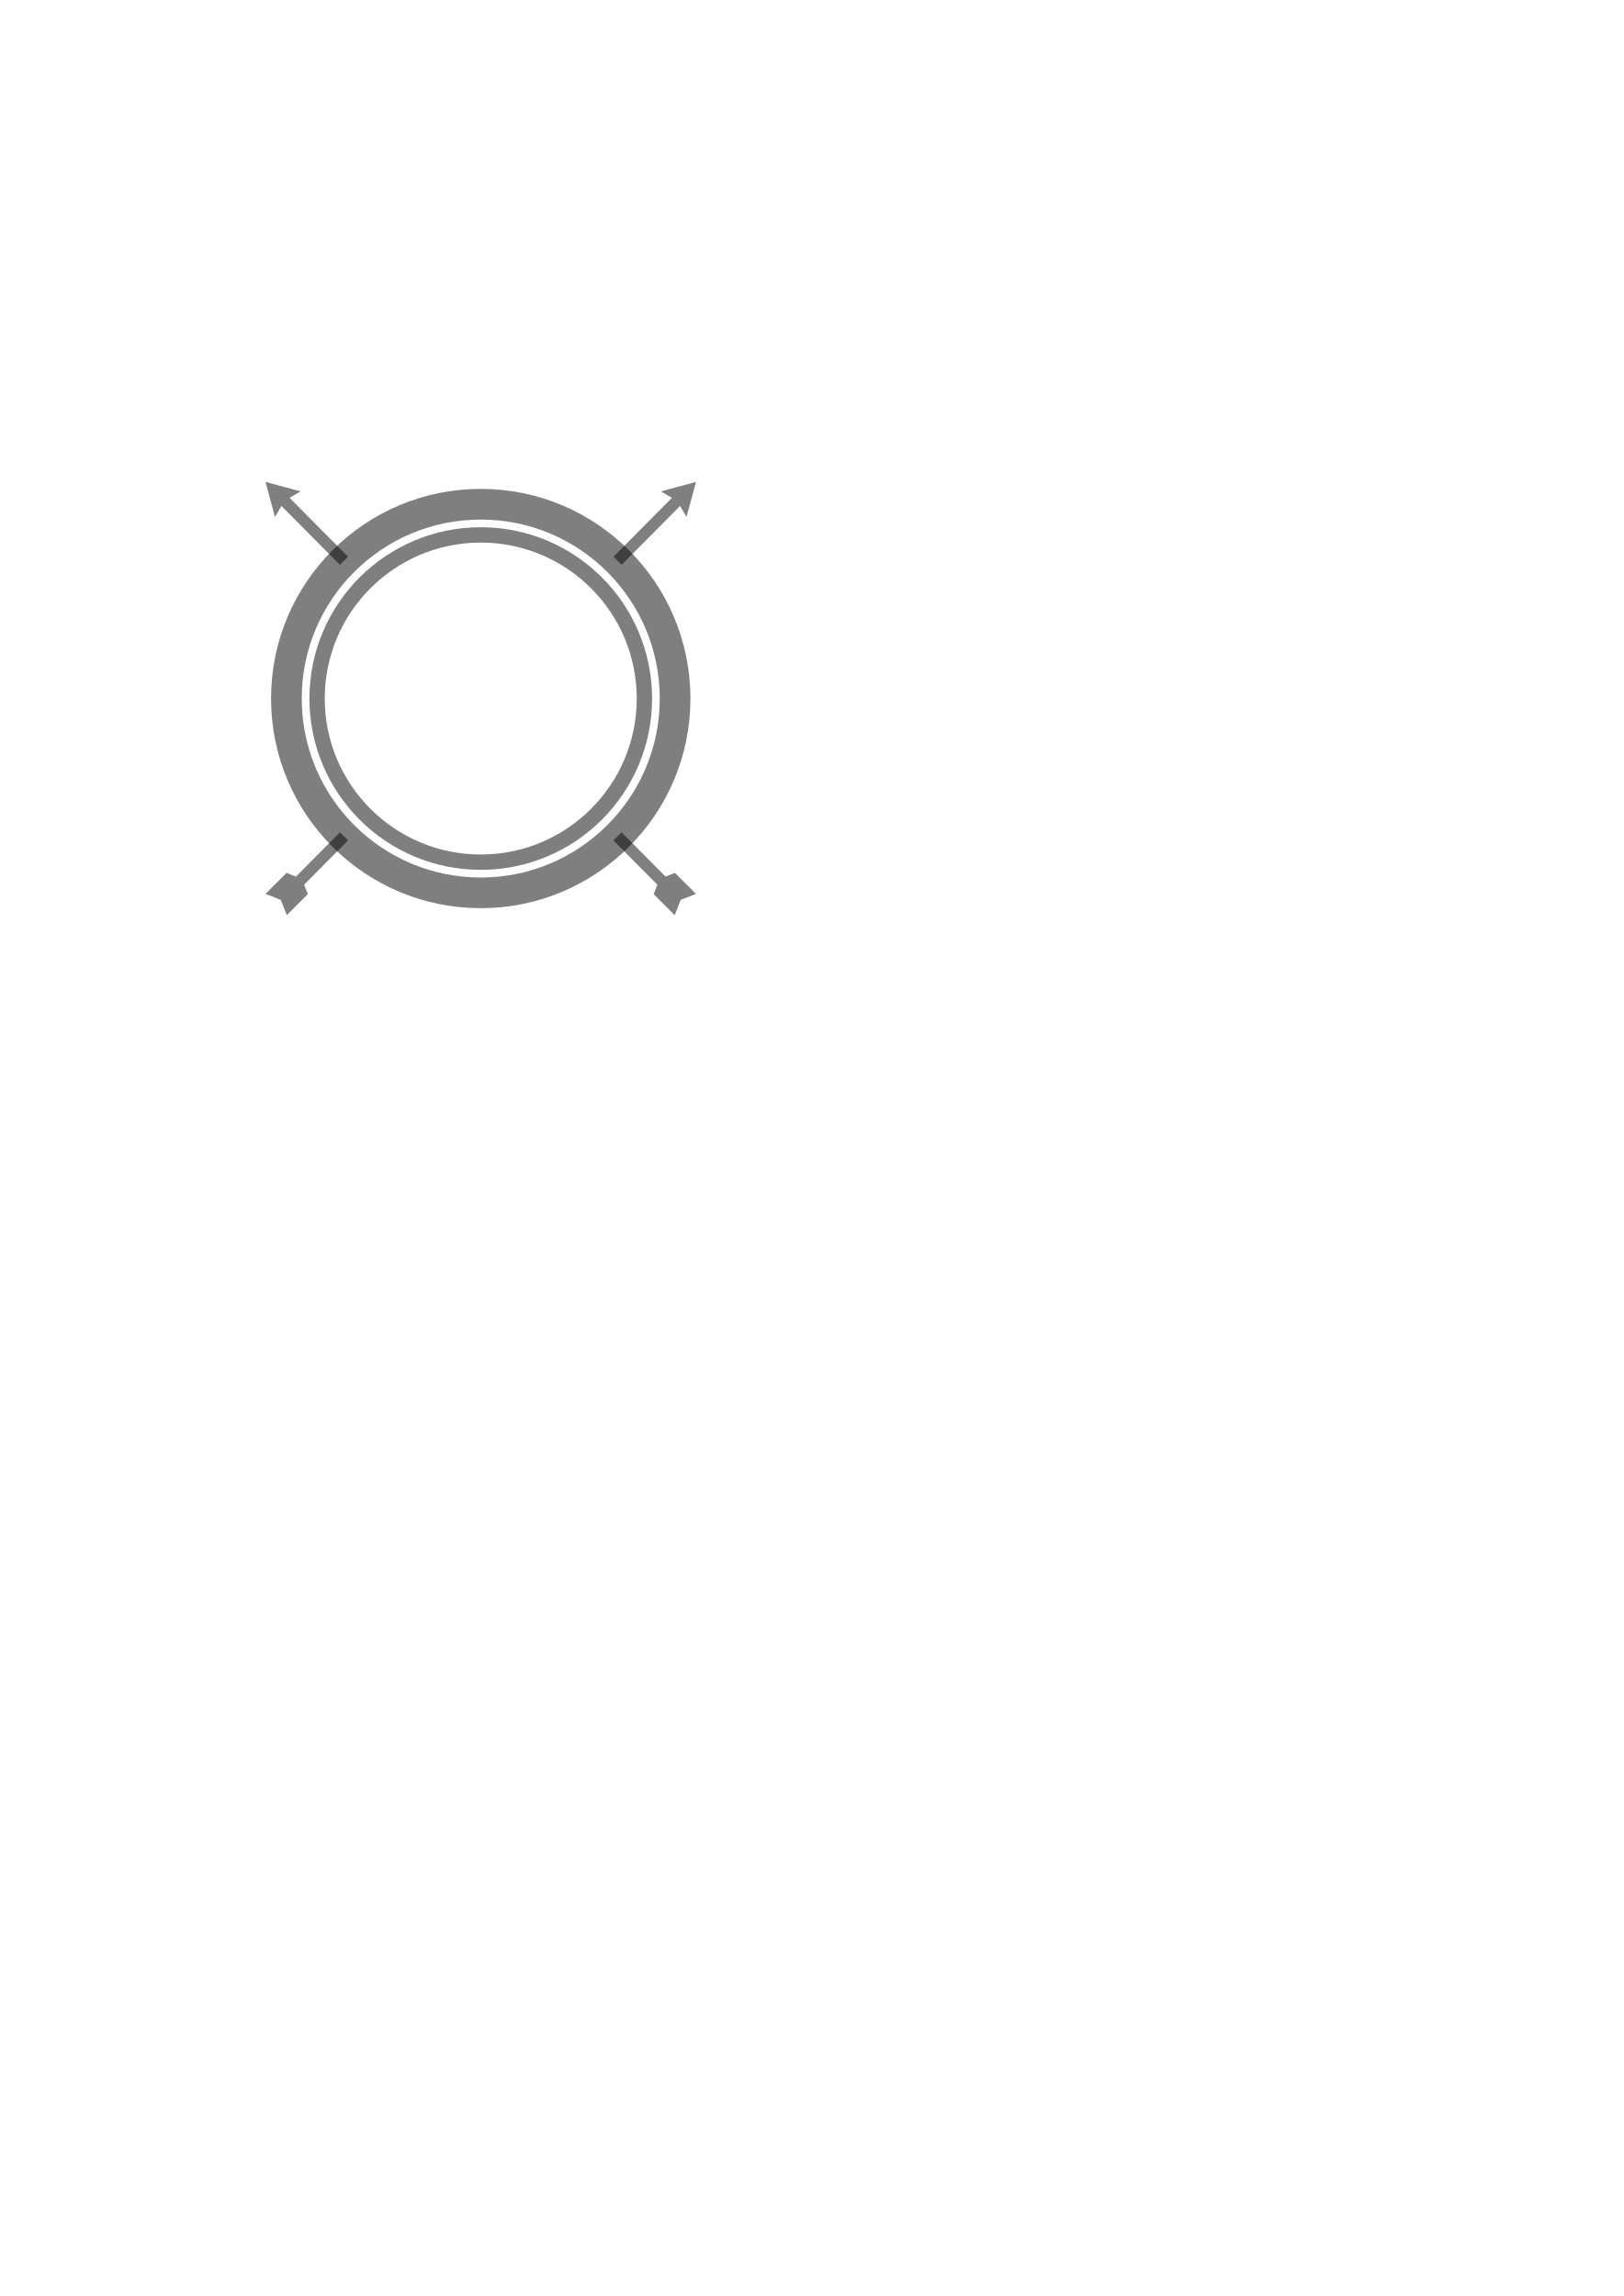
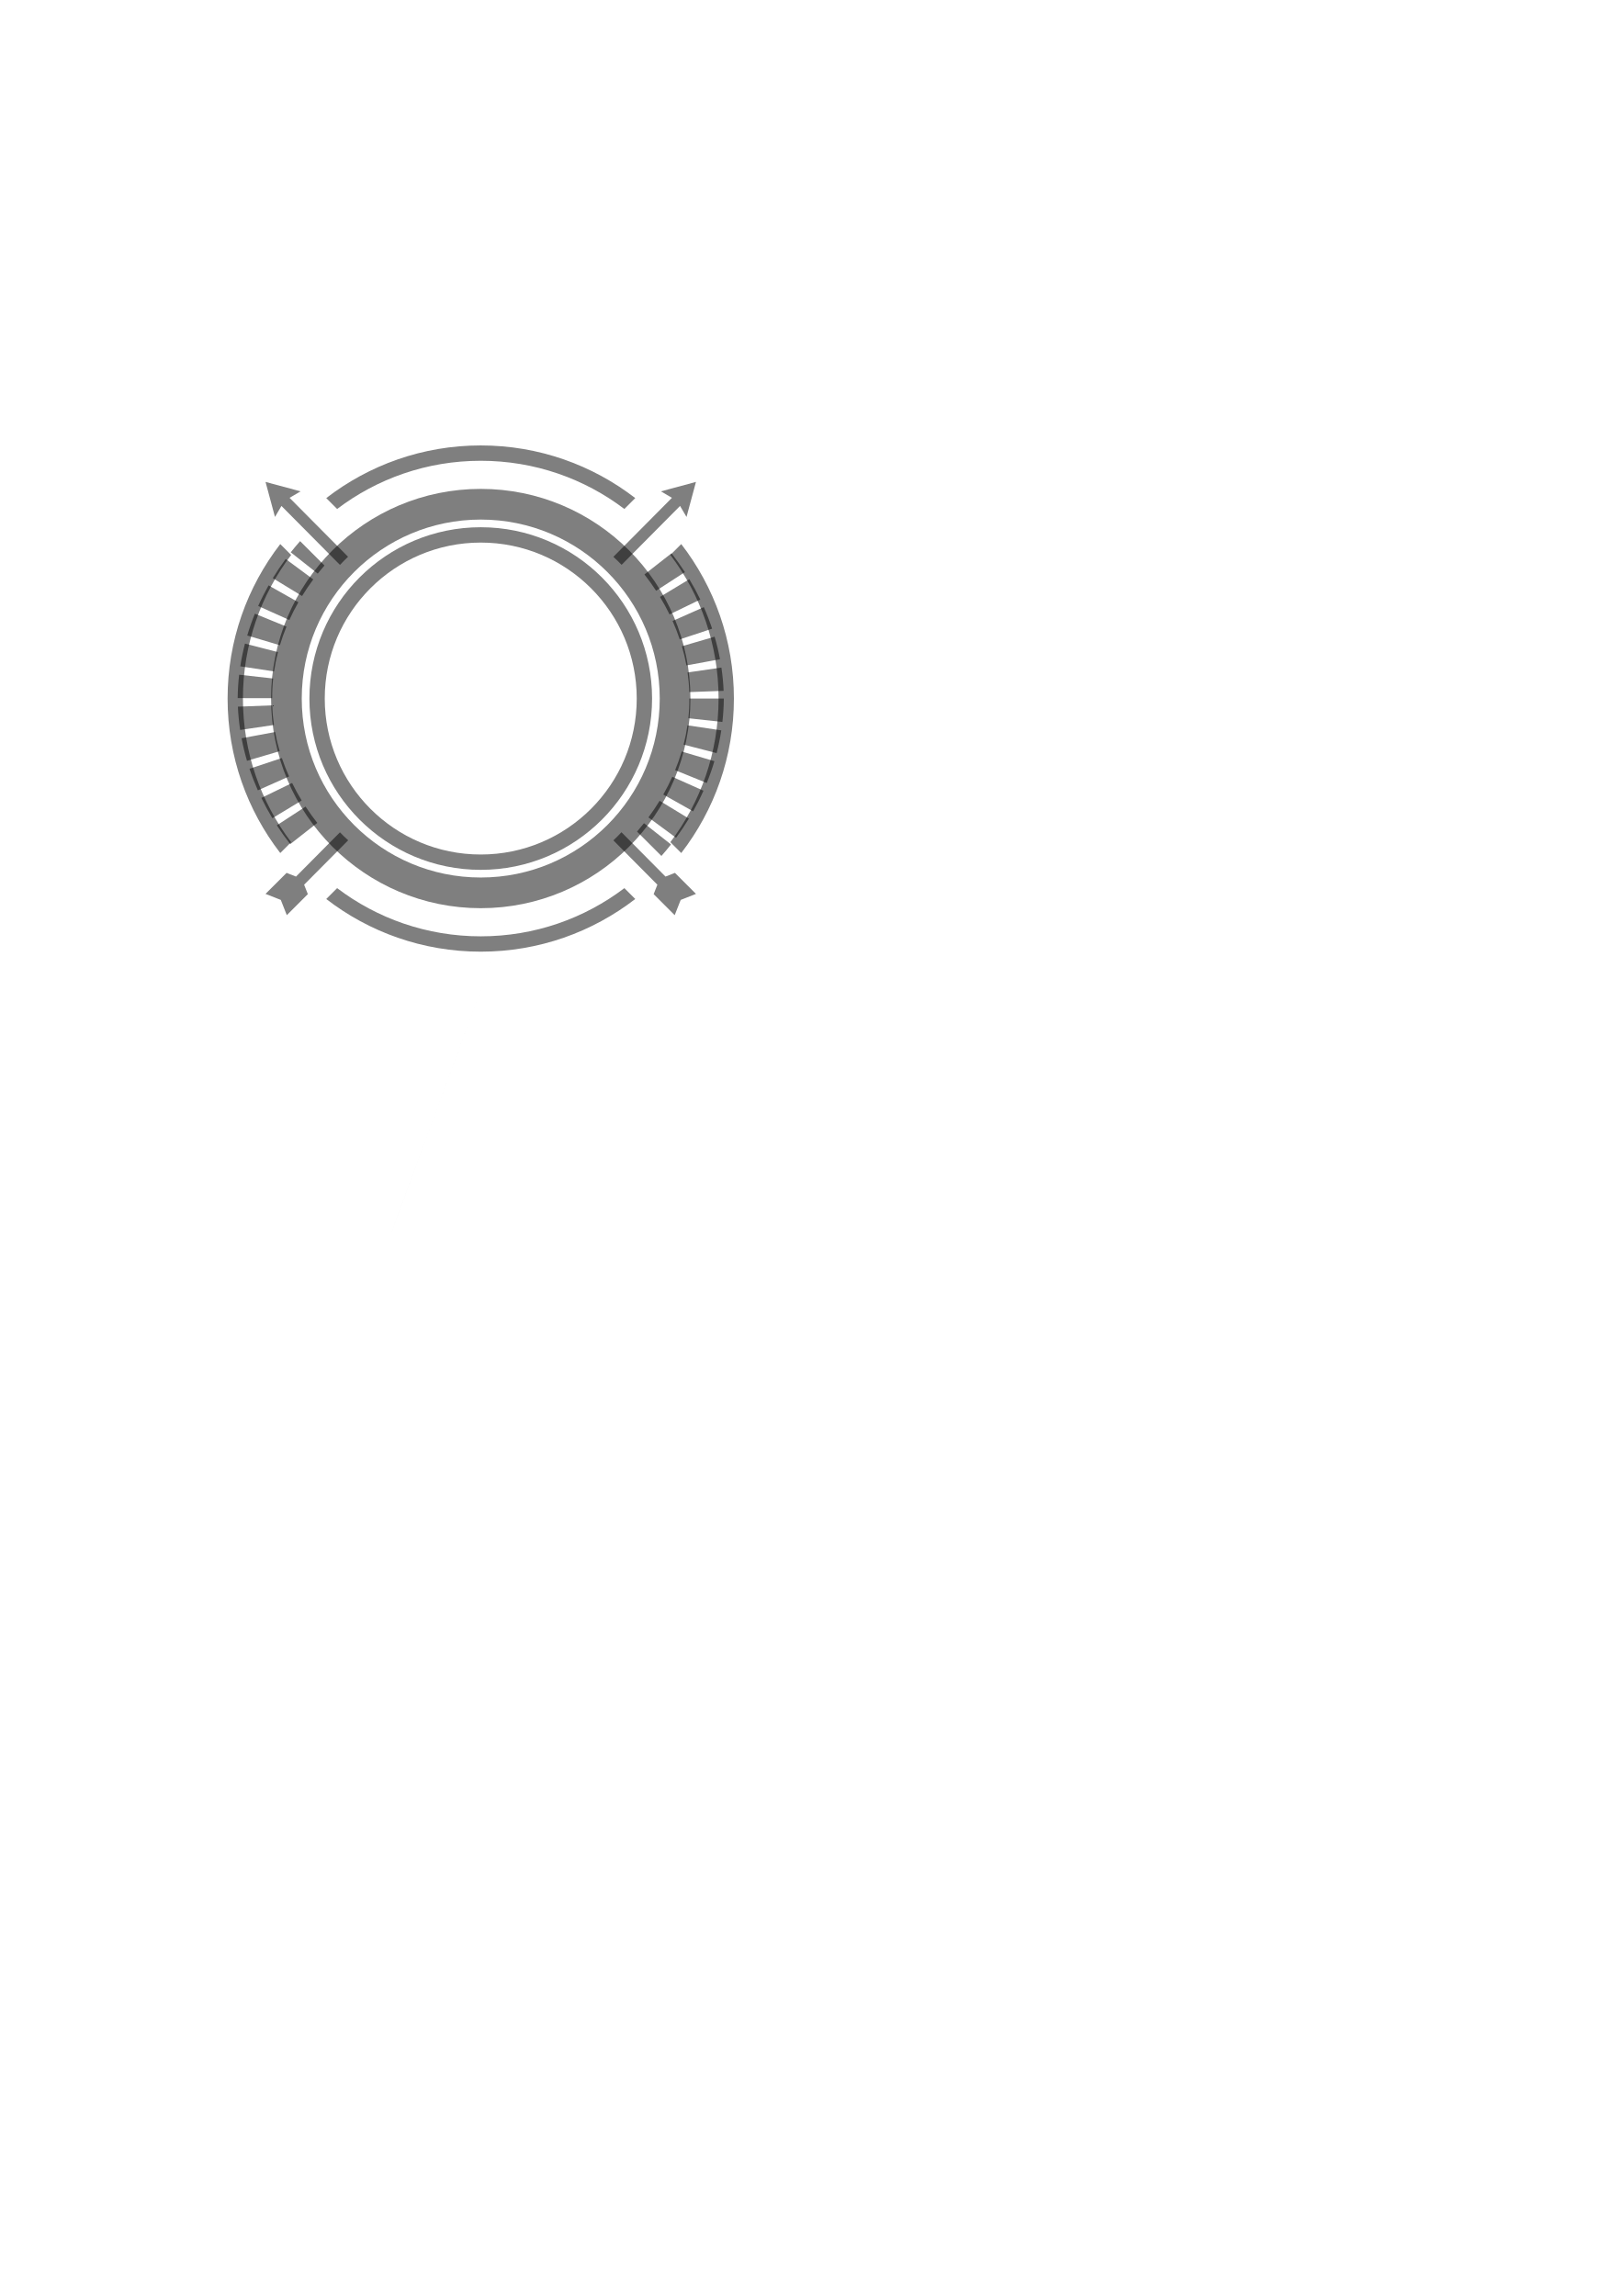
<svg xmlns="http://www.w3.org/2000/svg" width="210mm" height="297mm" viewBox="0 0 210 297" version="1.1" id="svg8">
-   <defs id="defs2" />
+   <defs id="defs2">
+     </defs>
  <g id="layer1">
    <circle style="fill:none;stroke:#000000;stroke-width:3.969;stroke-miterlimit:4;stroke-dasharray:none;stroke-opacity:1;fill-opacity:1;opacity:0.5" id="path4546" cx="62.177" cy="90.36" r="25.135" />
    <circle r="21.167" cy="90.36" cx="62.177" id="circle4548" style="opacity:0.5;fill:none;fill-opacity:1;stroke:#000000;stroke-width:1.984;stroke-miterlimit:4;stroke-dasharray:none;stroke-opacity:1" />
    <path style="opacity:0.5;fill:#000000;fill-opacity:1;stroke:none;stroke-width:7.5;stroke-miterlimit:4;stroke-dasharray:none;stroke-opacity:1" d="M 340.201 235.611 L 323.076 240.227 L 328.455 243.387 L 299.826 272.236 A 95 95 0 0 1 303.861 276.143 L 332.426 247.357 L 335.586 252.736 L 340.201 235.611 z M 166.166 406.926 L 144.691 428.564 L 140.08 426.748 L 134.939 431.889 L 129.799 437.029 L 137.26 439.967 L 140.197 447.428 L 145.338 442.289 L 150.479 437.148 L 148.662 432.535 L 170.203 410.828 A 95 95 0 0 1 166.166 406.926 z " transform="scale(0.2645833)" id="rect4556" />
    <path style="opacity:0.5;fill:#000000;fill-opacity:1;stroke:none;stroke-width:7.5;stroke-miterlimit:4;stroke-dasharray:none;stroke-opacity:1" d="M 129.799 235.611 L 134.414 252.736 L 137.574 247.357 L 166.186 276.189 A 95 95 0 0 1 170.143 272.203 L 141.545 243.387 L 146.924 240.227 L 129.799 235.611 z M 303.787 406.877 A 95 95 0 0 1 299.83 410.861 L 321.338 432.535 L 319.521 437.148 L 324.662 442.289 L 329.803 447.428 L 332.74 439.967 L 340.201 437.029 L 335.061 431.889 L 329.92 426.748 L 325.309 428.564 L 303.787 406.877 z " transform="scale(0.2645833)" id="path4574" />
+     <path style="color:#000000;font-style:normal;font-variant:normal;font-weight:normal;font-stretch:normal;font-size:medium;line-height:normal;font-family:sans-serif;font-variant-ligatures:normal;font-variant-position:normal;font-variant-caps:normal;font-variant-numeric:normal;font-variant-alternates:normal;font-feature-settings:normal;text-indent:0;text-align:start;text-decoration:none;text-decoration-line:none;text-decoration-style:solid;text-decoration-color:#000000;letter-spacing:normal;word-spacing:normal;text-transform:none;writing-mode:lr-tb;direction:ltr;text-orientation:mixed;dominant-baseline:auto;baseline-shift:baseline;text-anchor:start;white-space:normal;shape-padding:0;clip-rule:nonzero;display:inline;overflow:visible;visibility:visible;opacity:0.5;isolation:auto;mix-blend-mode:normal;color-interpolation:sRGB;color-interpolation-filters:linearRGB;solid-color:#000000;solid-opacity:1;vector-effect:none;fill:#000000;fill-opacity:1;fill-rule:nonzero;stroke:none;stroke-width:7.5;stroke-linecap:butt;stroke-linejoin:miter;stroke-miterlimit:4;stroke-dasharray:none;stroke-dashoffset:0;stroke-opacity:1;color-rendering:auto;image-rendering:auto;shape-rendering:auto;text-rendering:auto;enable-background:accumulate" d="M 235.002 217.773 C 206.576 217.773 180.381 227.384 159.479 243.521 L 164.797 248.84 C 184.298 234.051 208.615 225.273 235.002 225.273 C 261.388 225.273 285.706 234.051 305.207 248.84 L 310.525 243.521 C 289.623 227.384 263.428 217.773 235.002 217.773 z M 137 266 C 120.862 286.903 111.252 313.098 111.252 341.523 C 111.252 369.949 120.862 396.144 137 417.047 L 142.318 411.729 C 127.529 392.227 118.752 367.91 118.752 341.523 C 118.752 315.137 127.53 290.82 142.318 271.318 L 137 266 z M 333.004 266 L 327.686 271.316 C 342.475 290.818 351.252 315.136 351.252 341.523 C 351.252 367.91 342.475 392.227 327.686 411.729 L 333.004 417.047 C 349.142 396.144 358.752 369.949 358.752 341.523 C 358.752 313.098 349.142 286.903 333.004 266 z M 164.797 434.207 L 159.479 439.525 C 180.381 455.663 206.576 465.273 235.002 465.273 C 263.428 465.273 289.623 455.663 310.525 439.525 L 305.209 434.207 C 285.707 448.996 261.389 457.773 235.002 457.773 C 208.615 457.773 184.298 448.996 164.797 434.207 z " transform="scale(0.2645833)" id="circle819" />
+     <path style="opacity:0.5;fill:#000000;fill-opacity:1;stroke:none;stroke-width:15;stroke-miterlimit:4;stroke-dasharray:none;stroke-opacity:1" d="m 146.693,264.561 c -1.572,1.781 -3.098,3.6 -4.568,5.465 l 13.186,10.418 c 1.067,-1.347 2.168,-2.67 3.297,-3.969 z m 164.699,11.914 c -207.595,564.03 -103.798,282.015 0,0 z m 16.855,-5.973 -13.234,10.355 c 2.022,2.577 3.931,5.239 5.713,7.975 l 14.07,-9.127 c -2.044,-3.162 -4.23,-6.233 -6.549,-9.203 z m -188.607,2.783 c -2.236,3.032 -4.337,6.162 -6.291,9.379 l 14.307,8.725 c 1.703,-2.78 3.536,-5.489 5.486,-8.117 z m 197.322,9.895 -14.348,8.656 c 1.69,2.787 3.25,5.645 4.67,8.561 l 15.043,-7.285 c -1.634,-3.39 -3.427,-6.705 -5.365,-9.932 z m -205.682,3.018 c -1.847,3.279 -3.542,6.642 -5.078,10.078 l 15.236,6.842 c 1.332,-2.951 2.808,-5.846 4.416,-8.676 z m 212.762,10.631 -15.27,6.764 c 1.317,2.957 2.489,5.968 3.506,9.023 l 15.822,-5.252 c -1.185,-3.577 -2.54,-7.092 -4.059,-10.535 z m -219.447,3.213 c -1.418,3.487 -2.669,7.043 -3.746,10.656 l 15.973,4.766 c 0.92,-3.082 1.998,-6.123 3.225,-9.113 z m 224.727,11.238 -15.998,4.678 c 0.903,3.086 1.647,6.213 2.221,9.369 l 16.412,-3.027 c -0.695,-3.724 -1.577,-7.4 -2.635,-11.02 z m -229.576,3.373 c -0.948,3.654 -1.715,7.362 -2.293,11.113 l 16.518,2.496 c 0.468,-3.173 1.11,-6.32 1.914,-9.43 z m 232.893,11.717 -16.537,2.4 c 0.45,3.175 0.725,6.377 0.816,9.592 l 16.809,-0.609 c -0.164,-3.83 -0.531,-7.627 -1.088,-11.383 z m -235.738,3.494 c -0.438,3.781 -0.682,7.602 -0.721,11.451 l 16.871,0.033 c -0.024,-3.223 0.139,-6.435 0.48,-9.625 z m 220.047,11.656 c 0.031,3.223 -0.126,6.436 -0.461,9.627 l 16.637,1.826 c 0.431,-3.783 0.668,-7.603 0.699,-11.453 z m -203.861,3.33 -16.803,0.643 c 0.171,3.829 0.545,7.624 1.109,11.379 l 16.529,-2.432 c -0.456,-3.175 -0.738,-6.375 -0.836,-9.59 z m 202.967,9.76 c -0.462,3.174 -1.097,6.32 -1.895,9.432 l 16.145,4.15 c 0.942,-3.656 1.704,-7.366 2.275,-11.119 z m -201.566,3.273 -16.406,3.057 c 0.701,3.722 1.59,7.398 2.654,11.016 l 15.99,-4.709 c -0.909,-3.085 -1.658,-6.209 -2.238,-9.363 z m 198.74,9.529 c -0.914,3.084 -1.988,6.127 -3.209,9.119 l 15.463,6.279 c 1.412,-3.489 2.658,-7.046 3.729,-10.662 z m -195.451,3.174 -15.814,5.281 c 1.191,3.575 2.554,7.088 4.078,10.529 l 15.258,-6.791 c -1.322,-2.955 -2.499,-5.965 -3.521,-9.02 z m 190.857,9.178 c -1.327,2.953 -2.799,5.852 -4.402,8.684 l 14.586,8.219 c 1.841,-3.282 3.533,-6.648 5.062,-10.086 z m -185.842,3.035 -15.031,7.311 c 1.64,3.387 3.437,6.698 5.381,9.922 l 14.334,-8.68 c -1.694,-2.785 -3.259,-5.639 -4.684,-8.553 z m 179.643,8.703 c -1.699,2.782 -3.527,5.494 -5.473,8.125 l 13.52,9.965 c 2.231,-3.035 4.324,-6.168 6.273,-9.389 z m -173.064,2.852 -14.057,9.15 c 2.049,3.159 4.241,6.227 6.564,9.193 l 13.217,-10.377 c -2.026,-2.574 -3.938,-5.234 -5.725,-7.967 z m 165.428,8.105 c -1.102,1.395 -2.239,2.762 -3.406,4.105 l 11.916,11.914 c 1.616,-1.831 3.185,-3.703 4.693,-5.623 z" transform="scale(0.2645833)" id="circle834" />
  </g>
</svg>
